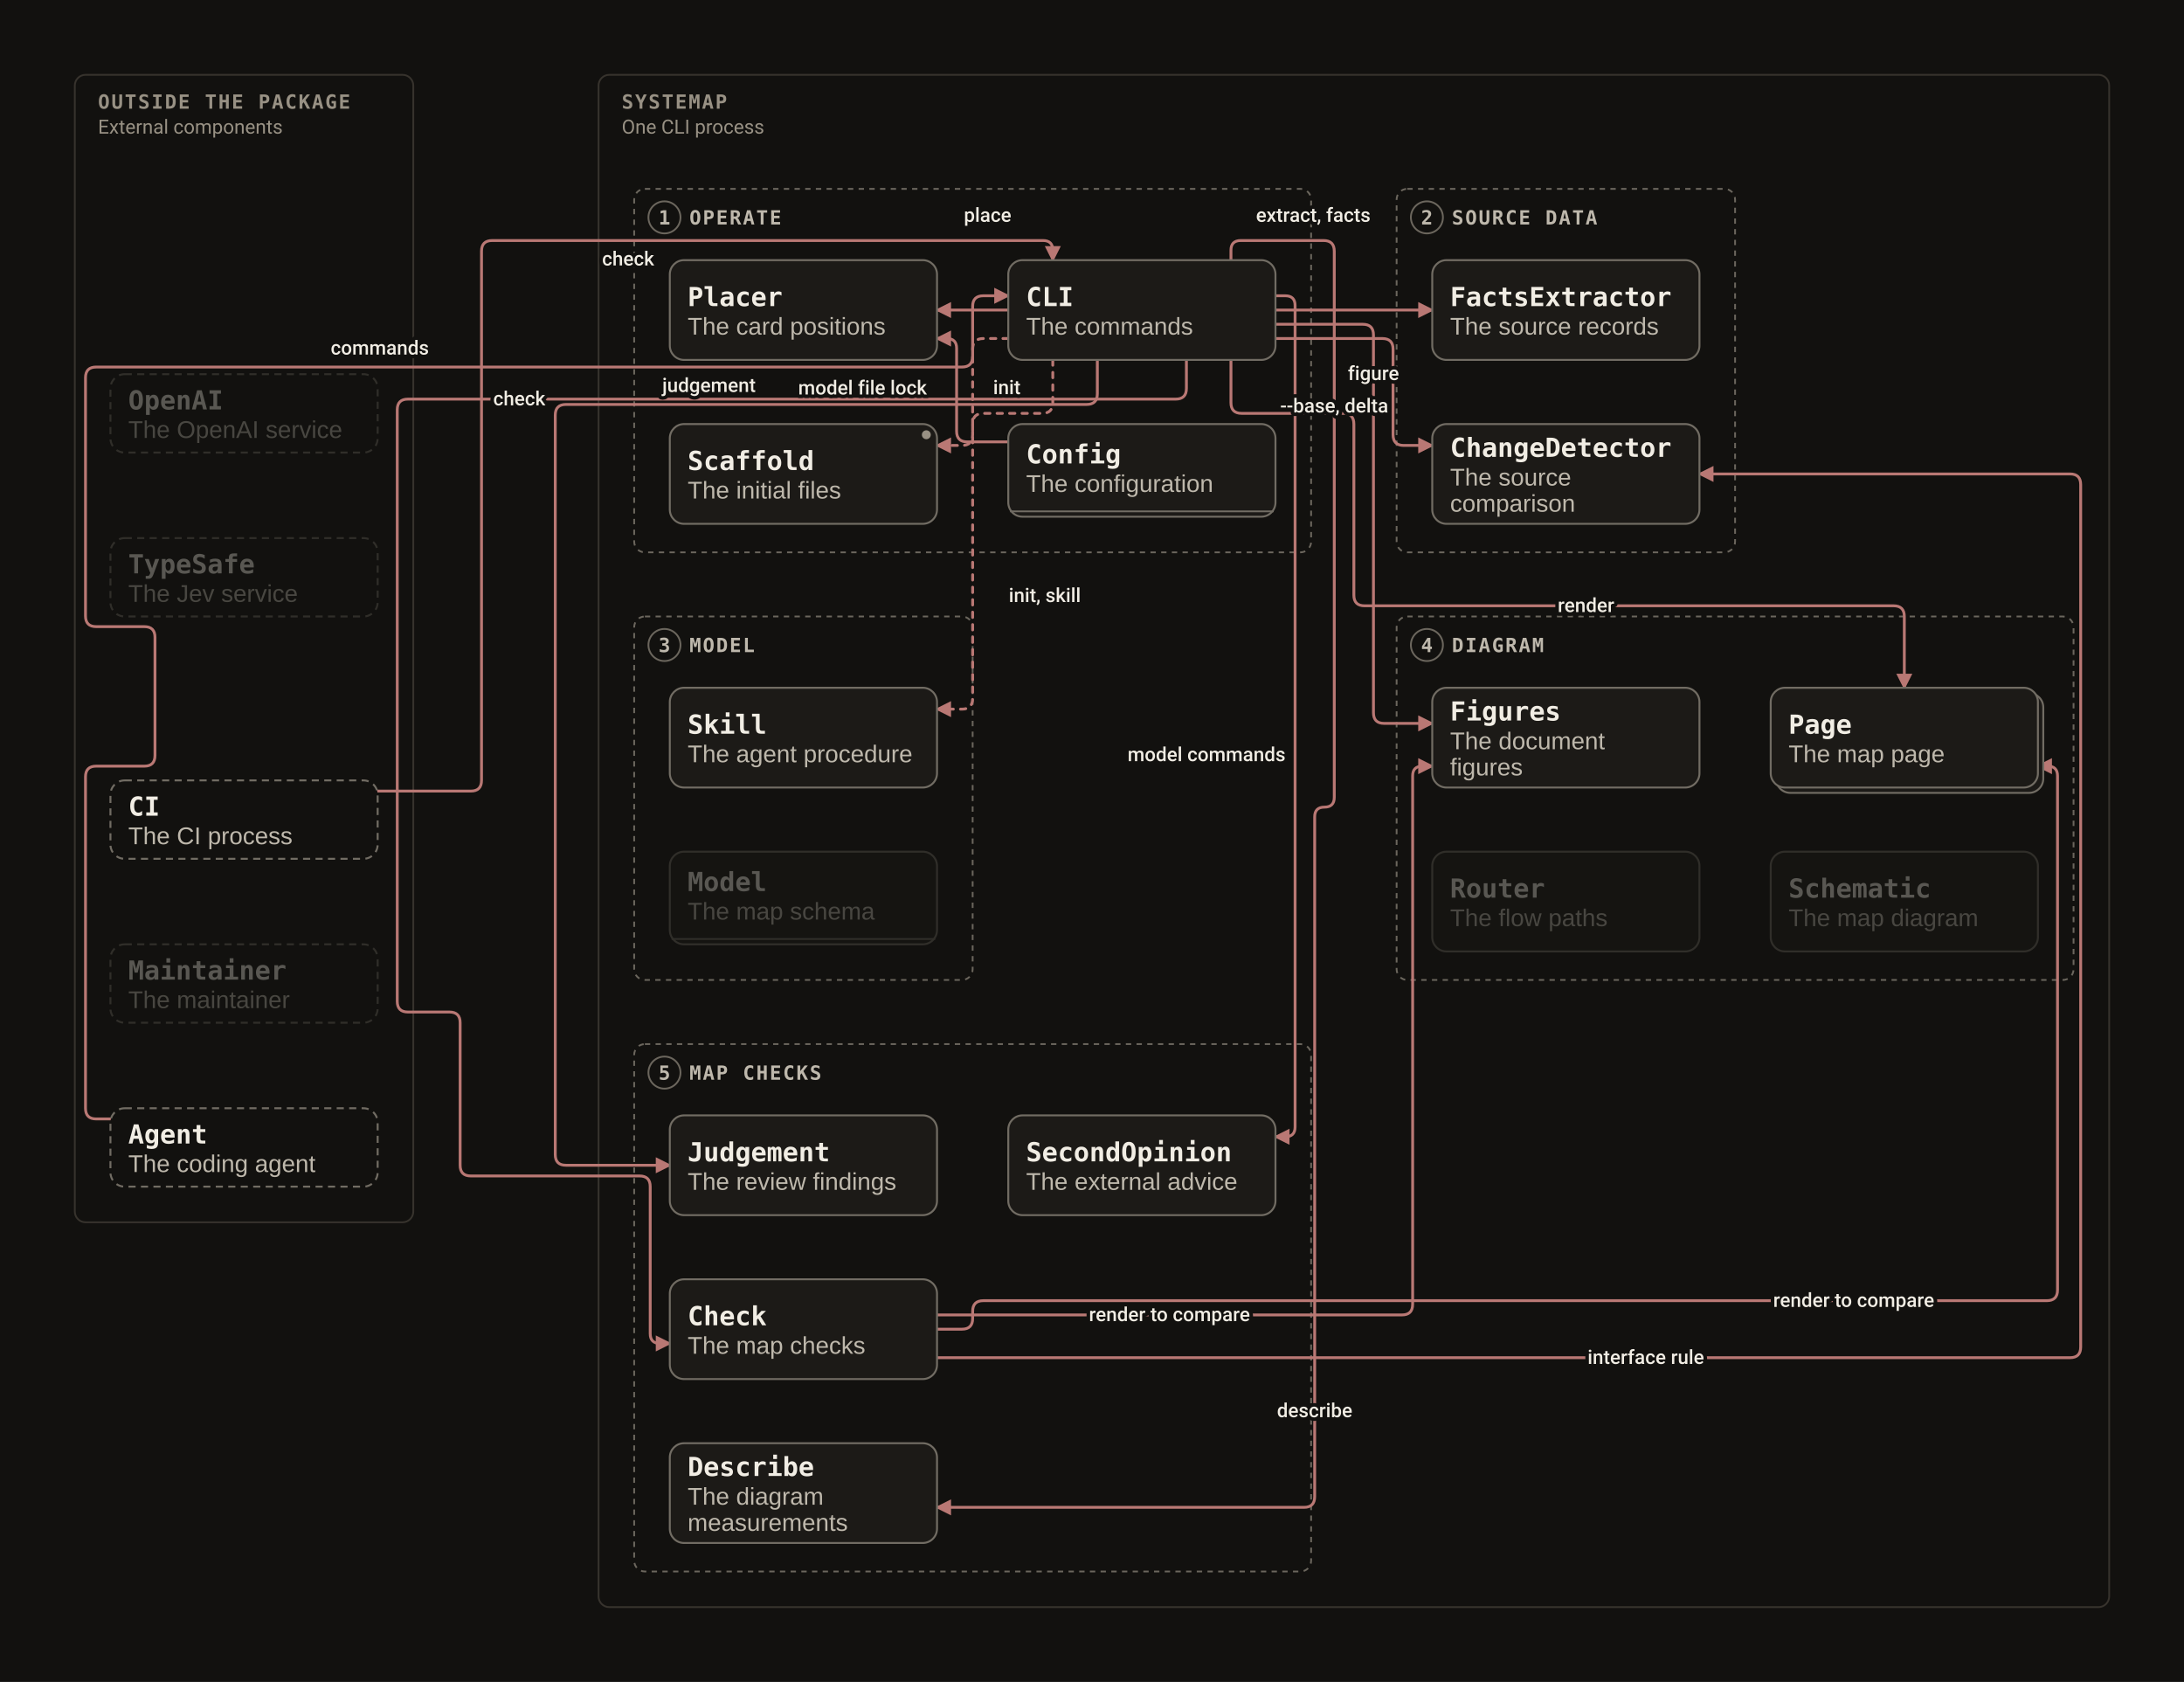
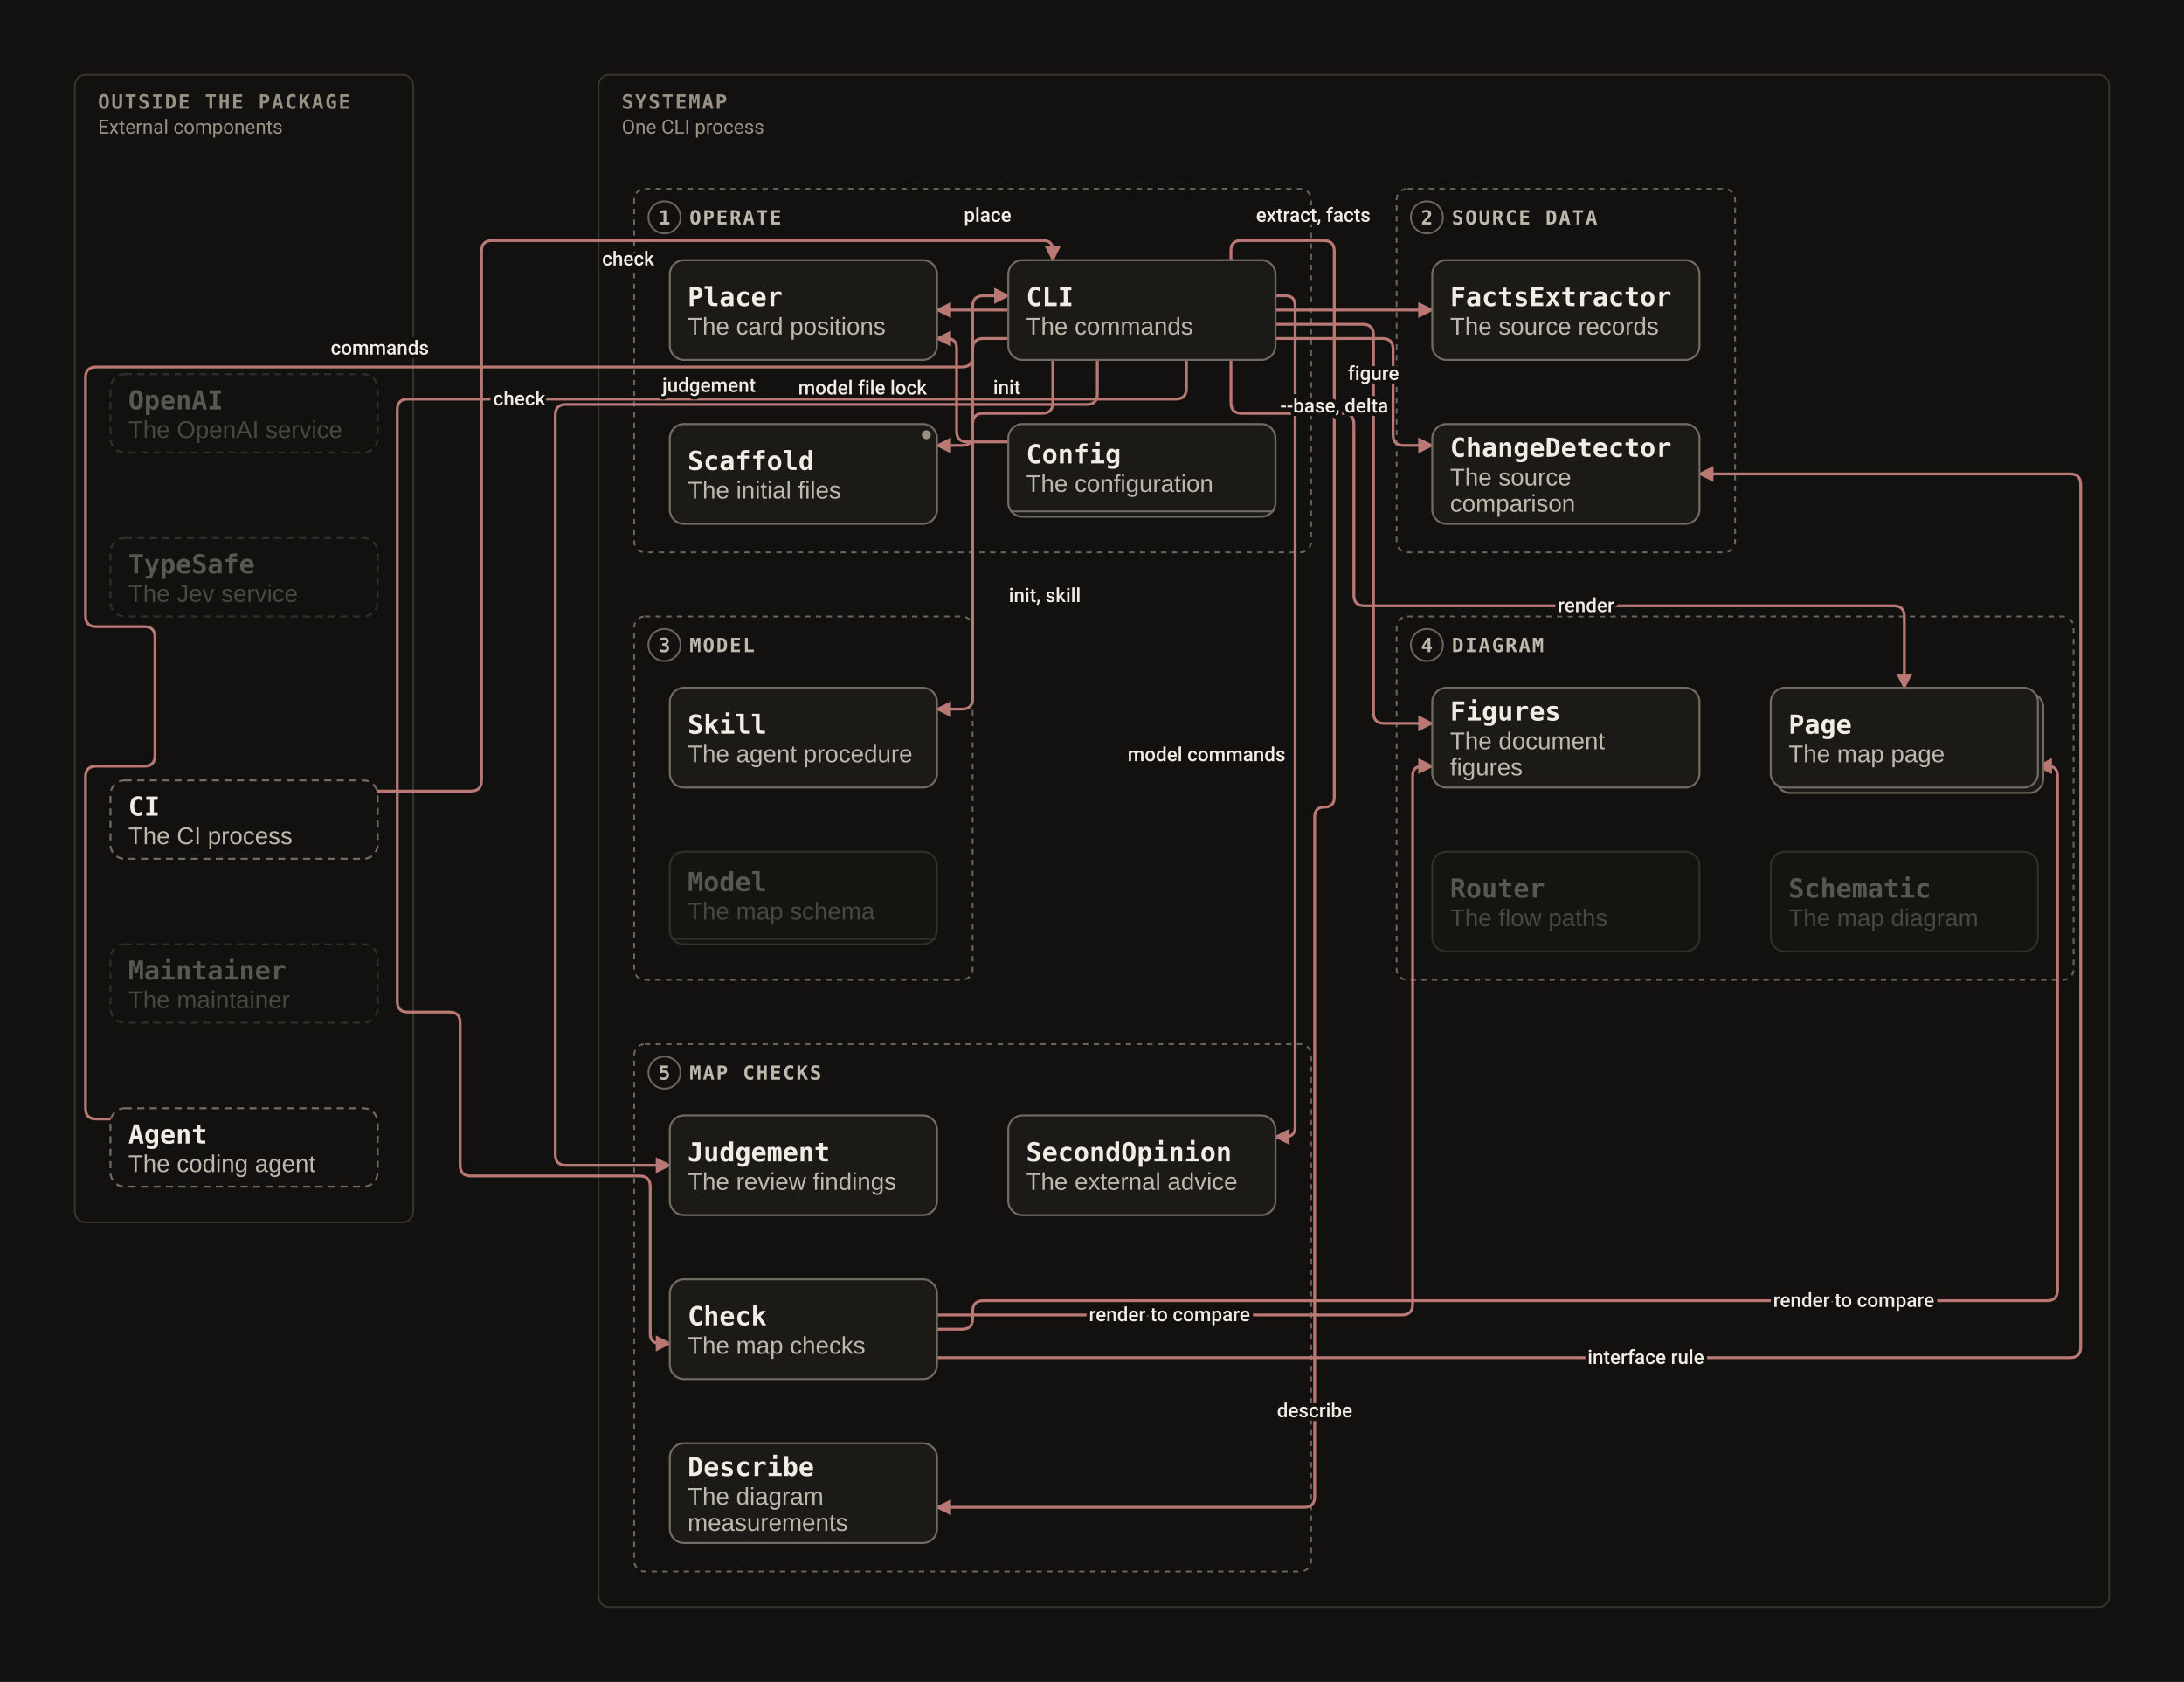
<svg xmlns="http://www.w3.org/2000/svg" id="lessonmap" class="scene" viewBox="-26 -26 1226 944" data-fit="-8.45 16 1166.5 860" data-grow="1.236" data-read="0.814" preserveAspectRatio="xMidYMid meet" tabindex="0" role="application" aria-label="Control flow: Which components cause other components to act? All component cards and only the flows of the Control flow layer. Each flow label gives its artifact.">
  <rect x="-26" y="-26" width="1226" height="944" fill="#12110F" />
  <defs>
    <marker id="lessonmap-m-l-structure" viewBox="0 0 8 8" refX="7" refY="4" markerUnits="userSpaceOnUse" markerWidth="9" markerHeight="9" orient="auto-start-reverse">
      <path d="M0,0 L8,4 L0,8 z" fill="#716C63" />
    </marker>
    <marker id="lessonmap-m-l-system" viewBox="0 0 8 8" refX="7" refY="4" markerUnits="userSpaceOnUse" markerWidth="9" markerHeight="9" orient="auto-start-reverse">
      <path d="M0,0 L8,4 L0,8 z" fill="#716C63" />
    </marker>
    <marker id="lessonmap-m-l-data" viewBox="0 0 8 8" refX="7" refY="4" markerUnits="userSpaceOnUse" markerWidth="9" markerHeight="9" orient="auto-start-reverse">
      <path d="M0,0 L8,4 L0,8 z" fill="#2CB59A" />
    </marker>
    <marker id="lessonmap-m-l-control" viewBox="0 0 8 8" refX="7" refY="4" markerUnits="userSpaceOnUse" markerWidth="9" markerHeight="9" orient="auto-start-reverse">
      <path d="M0,0 L8,4 L0,8 z" fill="#B97874" />
    </marker>
    <marker id="lessonmap-m-l-judge" viewBox="0 0 8 8" refX="7" refY="4" markerUnits="userSpaceOnUse" markerWidth="9" markerHeight="9" orient="auto-start-reverse">
      <path d="M0,0 L8,4 L0,8 z" fill="#8A8B22" />
    </marker>
    <marker id="lessonmap-m-change" viewBox="0 0 8 8" refX="7" refY="4" markerUnits="userSpaceOnUse" markerWidth="9" markerHeight="9" orient="auto-start-reverse">
      <path d="M0,0 L8,4 L0,8 z" fill="#D4675B" />
    </marker>
    <marker id="lessonmap-m-reach" viewBox="0 0 8 8" refX="7" refY="4" markerUnits="userSpaceOnUse" markerWidth="9" markerHeight="9" orient="auto-start-reverse">
      <path d="M0,0 L8,4 L0,8 z" fill="#D4675B" />
    </marker>
  </defs>
  <style>#lessonmap .node{cursor:pointer;outline:none;transition:opacity .16s ease-out}#lessonmap .node [data-part="job"] text{font-family:Arial,"Liberation Sans",Arimo,sans-serif;font-kerning:none;font-variant-ligatures:none}#lessonmap[data-live] .node.subject .node__box{stroke:var(--subject,#716C63)}#lessonmap[data-live] .node.subject rect.node__mark{stroke:var(--subject,#716C63)}#lessonmap[data-live] .node.subject path.node__mark{fill:var(--subject,#716C63)}#lessonmap .node.dim,#lessonmap .node.quiet{opacity:.32}#lessonmap .node__ring,#lessonmap .node__selection{display:none}#lessonmap .node__hl,#lessonmap .node__halo{display:none;pointer-events:none}#lessonmap .node__hl{fill:#1C1A17}#lessonmap .node__halo{fill:none;stroke:#F1EDE4;stroke-width:1.5;vector-effect:non-scaling-stroke}#lessonmap .node__box{transition:stroke .16s ease-out,stroke-width .16s ease-out}#lessonmap .node:not(.sel):not(.acts):hover .node__box{stroke-width:1.8}#lessonmap[data-live] .node:not(.sel):not(.acts):not(.endpoint):not(.subject):hover .node__box{stroke:#989184}#lessonmap .node.endpoint .node__box{stroke:#FCB442;stroke-width:2}#lessonmap .node.meas .node__box{stroke:#BEB8AC;stroke-width:2}#lessonmap .node.sel .node__box,#lessonmap .node.acts .node__box{stroke:#FCB442;stroke-width:3}#lessonmap .node.sel .node__hl,#lessonmap .node.acts .node__hl{display:inline}#lessonmap .node.peekend .node__halo{display:inline}#lessonmap .node:focus-visible .node__halo{display:inline;stroke-width:2}#lessonmap .flow,#lessonmap .flowtrace,#lessonmap .flowhl{vector-effect:non-scaling-stroke}#lessonmap .flow{stroke-width:1.6;stroke-opacity:1}#lessonmap .flow{cursor:pointer;pointer-events:stroke;outline:none;transition:opacity .12s ease-out,stroke-width .12s ease-out,visibility 0s}#lessonmap .flow.off:not(.peek),#lessonmap .flowlbl.off:not(.peek){opacity:0;visibility:hidden;pointer-events:none;transition:opacity .16s ease-out,visibility 0s linear .16s}#lessonmap .flow.peek{stroke-opacity:1;stroke-width:2.6}#lessonmap .flow.hot{stroke-opacity:1;stroke-width:2.6}#lessonmap.peeking .flow:not(.peek),#lessonmap.peeking .flowlbl:not(.peek){opacity:.35}#lessonmap .flowhl{fill:none;stroke:#FCB44200;stroke-width:12;stroke-linecap:round;stroke-linejoin:round;pointer-events:none}#lessonmap .flowdot{fill:#FCB442;stroke:#FCB4422E;stroke-width:10;paint-order:stroke;pointer-events:none}#lessonmap .flowtrace{stroke-width:2.6;pointer-events:none}#lessonmap .flowlbl{cursor:pointer;outline:none;transition:opacity .16s ease-out,visibility 0s}#lessonmap .flowlbl text{pointer-events:none;fill:#F1EDE4;stroke:#12110F}#lessonmap .flowlbl__chip{fill:#12110F;pointer-events:none}#lessonmap .flowlbl.hot text{fill:#FCB442;font-weight:600}#lessonmap .flowlbl.peek .flowlbl__chip{stroke:#37332D;stroke-width:1}#lessonmap .flowlbl.cueing{opacity:0}#lessonmap .flowlbl:focus-visible .flowlbl__hit{stroke:#F1EDE4;stroke-width:1.5}#lessonmap{width:100%;height:auto;display:block;overflow:hidden;touch-action:none;cursor:grab}#lessonmap.panning{cursor:grabbing}#lessonmap .zone__h{cursor:zoom-in;-webkit-user-select:none;user-select:none}@media print{#lessonmap .view{transform:none!important}}:root[data-reduce-motion=true] #lessonmap *{transition:none!important;animation:none!important}@media (prefers-reduced-motion:reduce){:root:not([data-reduce-motion]) #lessonmap *{transition:none!important;animation:none!important}}</style>
  <g class="view">
    <rect x="16" y="16" width="190" height="644" rx="6" fill="none" stroke="#37332D" stroke-width="1" vector-effect="non-scaling-stroke" />
    <g class="box__h" data-at="16 16 190">
      <text x="29.0" y="35.0" class="t0">OUTSIDE THE PACKAGE</text>
      <text x="29.0" y="49.0" class="t1">External components</text>
    </g>
    <rect x="310" y="16" width="848" height="860" rx="6" fill="none" stroke="#37332D" stroke-width="1" vector-effect="non-scaling-stroke" />
    <g class="box__h" data-at="310 16 848">
      <text x="323.0" y="35.0" class="t0">SYSTEMAP</text>
      <text x="323.0" y="49.0" class="t1">One CLI process</text>
    </g>
    <g data-part="zones">
      <rect x="330" y="80" width="380" height="204" rx="6" fill="none" stroke="#6B665D" stroke-width="1" stroke-dasharray="3 3" vector-effect="non-scaling-stroke" />
      <g class="zone__h" data-zone="operate" data-at="330 96 380">
        <circle cx="347" cy="96" r="9" fill="#12110F" stroke="#6B665D" stroke-width="1" vector-effect="non-scaling-stroke" />
        <text x="347.0" y="100.0" class="t2">1</text>
        <text x="361.0" y="100.0" class="t3">OPERATE</text>
      </g>
      <rect x="758" y="80" width="190" height="204" rx="6" fill="none" stroke="#6B665D" stroke-width="1" stroke-dasharray="3 3" vector-effect="non-scaling-stroke" />
      <g class="zone__h" data-zone="gather" data-at="758 96 190">
        <circle cx="775" cy="96" r="9" fill="#12110F" stroke="#6B665D" stroke-width="1" vector-effect="non-scaling-stroke" />
        <text x="775.0" y="100.0" class="t2">2</text>
        <text x="789.0" y="100.0" class="t3">SOURCE DATA</text>
      </g>
      <rect x="330" y="320" width="190" height="204" rx="6" fill="none" stroke="#6B665D" stroke-width="1" stroke-dasharray="3 3" vector-effect="non-scaling-stroke" />
      <g class="zone__h" data-zone="mean" data-at="330 336 190">
        <circle cx="347" cy="336" r="9" fill="#12110F" stroke="#6B665D" stroke-width="1" vector-effect="non-scaling-stroke" />
        <text x="347.0" y="340.0" class="t2">3</text>
        <text x="361.0" y="340.0" class="t3">MODEL</text>
      </g>
      <rect x="758" y="320" width="380" height="204" rx="6" fill="none" stroke="#6B665D" stroke-width="1" stroke-dasharray="3 3" vector-effect="non-scaling-stroke" />
      <g class="zone__h" data-zone="draw" data-at="758 336 380">
        <circle cx="775" cy="336" r="9" fill="#12110F" stroke="#6B665D" stroke-width="1" vector-effect="non-scaling-stroke" />
        <text x="775.0" y="340.0" class="t2">4</text>
        <text x="789.0" y="340.0" class="t3">DIAGRAM</text>
      </g>
      <rect x="330" y="560" width="380" height="296" rx="6" fill="none" stroke="#6B665D" stroke-width="1" stroke-dasharray="3 3" vector-effect="non-scaling-stroke" />
      <g class="zone__h" data-zone="keep" data-at="330 576 380">
        <circle cx="347" cy="576" r="9" fill="#12110F" stroke="#6B665D" stroke-width="1" vector-effect="non-scaling-stroke" />
        <text x="347.0" y="580.0" class="t2">5</text>
        <text x="361.0" y="580.0" class="t3">MAP CHECKS</text>
      </g>
    </g>
    <g data-part="flow">
      <path id="lessonmap-f0" class="flow" data-edge="0" data-from="Agent" data-to="CLI" data-art="commands" data-kind="control" data-layer="control" data-evidence="external" role="button" tabindex="0" aria-pressed="false" aria-label="Examine commands: Agent to CLI, control, external" d="M 36.0 602.0 L 28.0 602.0 Q 22.0 602.0 22.0 596.0 L 22.0 410.0 Q 22.0 404.0 28.0 404.0 L 55.0 404.0 Q 61.0 404.0 61.0 398.0 L 61.0 331.7 Q 61.0 325.7 55.0 325.7 L 28.0 325.7 Q 22.0 325.7 22.0 319.7 L 22.0 186.0 Q 22.0 180.0 28.0 180.0 L 514.0 180.0 Q 520.0 180.0 520.0 174.0 L 520.0 146.0 Q 520.0 140.0 526.0 140.0 L 540.0 140.0" fill="none" stroke="#B97874" vector-effect="non-scaling-stroke" stroke-width="1.6" stroke-linecap="round" marker-end="url(#lessonmap-m-l-control)" />
      <path id="lessonmap-f1" class="flow" data-edge="1" data-from="CI" data-to="CLI" data-art="check" data-kind="control" data-layer="control" data-evidence="external" role="button" tabindex="0" aria-pressed="false" aria-label="Examine check: CI to CLI, control, external" d="M 186.0 418.0 L 238.3 418.0 Q 244.3 418.0 244.3 412.0 L 244.3 115.0 Q 244.3 109.0 250.3 109.0 L 559.5 109.0 Q 565.0 109.0 565.0 114.5 L 565.0 120.0" fill="none" stroke="#B97874" vector-effect="non-scaling-stroke" stroke-width="1.6" stroke-linecap="round" marker-end="url(#lessonmap-m-l-control)" />
-       <path id="lessonmap-f2" class="flow" data-edge="2" data-from="CLI" data-to="Scaffold" data-art="init" data-kind="control" data-layer="control" data-evidence="structural" role="button" tabindex="0" aria-pressed="false" aria-label="Examine init: CLI to Scaffold, control, structural" d="M 540.0 164.0 L 526.0 164.0 Q 520.0 164.0 520.0 170.0 L 520.0 218.0 Q 520.0 224.0 514.0 224.0 L 500.0 224.0" fill="none" stroke="#B97874" vector-effect="non-scaling-stroke" stroke-width="1.6" stroke-linecap="round" stroke-dasharray="3 4" marker-end="url(#lessonmap-m-l-control)" />
+       <path id="lessonmap-f2" class="flow" data-edge="2" data-from="CLI" data-to="Scaffold" data-art="init" data-kind="control" data-layer="control" data-evidence="observed" role="button" tabindex="0" aria-pressed="false" aria-label="Examine init: CLI to Scaffold, control, current source review" d="M 540.0 164.0 L 526.0 164.0 Q 520.0 164.0 520.0 170.0 L 520.0 218.0 Q 520.0 224.0 514.0 224.0 L 500.0 224.0" fill="none" stroke="#B97874" vector-effect="non-scaling-stroke" stroke-width="1.6" stroke-linecap="round" marker-end="url(#lessonmap-m-l-control)" />
      <path id="lessonmap-f3" class="flow" data-edge="3" data-from="CLI" data-to="Placer" data-art="place" data-kind="control" data-layer="control" data-evidence="observed" role="button" tabindex="0" aria-pressed="false" aria-label="Examine place: CLI to Placer, control, current source review" d="M 540.0 148.0 L 500.0 148.0" fill="none" stroke="#B97874" vector-effect="non-scaling-stroke" stroke-width="1.6" stroke-linecap="round" marker-end="url(#lessonmap-m-l-control)" />
-       <path id="lessonmap-f4" class="flow" data-edge="4" data-from="CLI" data-to="Skill" data-art="init, skill" data-kind="control" data-layer="control" data-evidence="structural" role="button" tabindex="0" aria-pressed="false" aria-label="Examine init, skill: CLI to Skill, control, structural" d="M 565.0 176.0 L 565.0 200.0 Q 565.0 206.0 559.0 206.0 L 526.0 206.0 Q 520.0 206.0 520.0 212.0 L 520.0 366.0 Q 520.0 372.0 514.0 372.0 L 500.0 372.0" fill="none" stroke="#B97874" vector-effect="non-scaling-stroke" stroke-width="1.6" stroke-linecap="round" stroke-dasharray="3 4" marker-end="url(#lessonmap-m-l-control)" />
+       <path id="lessonmap-f4" class="flow" data-edge="4" data-from="CLI" data-to="Skill" data-art="init, skill" data-kind="control" data-layer="control" data-evidence="observed" role="button" tabindex="0" aria-pressed="false" aria-label="Examine init, skill: CLI to Skill, control, current source review" d="M 565.0 176.0 L 565.0 200.0 Q 565.0 206.0 559.0 206.0 L 526.0 206.0 Q 520.0 206.0 520.0 212.0 L 520.0 366.0 Q 520.0 372.0 514.0 372.0 L 500.0 372.0" fill="none" stroke="#B97874" vector-effect="non-scaling-stroke" stroke-width="1.6" stroke-linecap="round" marker-end="url(#lessonmap-m-l-control)" />
      <path id="lessonmap-f5" class="flow" data-edge="5" data-from="CLI" data-to="FactsExtractor" data-art="extract, facts" data-kind="control" data-layer="control" data-evidence="observed" role="button" tabindex="0" aria-pressed="false" aria-label="Examine extract, facts: CLI to FactsExtractor, control, current source review" d="M 690.0 148.0 L 778.0 148.0" fill="none" stroke="#B97874" vector-effect="non-scaling-stroke" stroke-width="1.6" stroke-linecap="round" marker-end="url(#lessonmap-m-l-control)" />
      <path id="lessonmap-f6" class="flow" data-edge="6" data-from="CLI" data-to="Check" data-art="check" data-kind="control" data-layer="control" data-evidence="observed" role="button" tabindex="0" aria-pressed="false" aria-label="Examine check: CLI to Check, control, current source review" d="M 640.0 176.0 L 640.0 192.0 Q 640.0 198.0 634.0 198.0 L 203.0 198.0 Q 197.0 198.0 197.0 204.0 L 197.0 536.0 Q 197.0 542.0 203.0 542.0 L 226.3 542.0 Q 232.3 542.0 232.3 548.0 L 232.3 628.0 Q 232.3 634.0 238.3 634.0 L 333.0 634.0 Q 339.0 634.0 339.0 640.0 L 339.0 722.5 Q 339.0 728.0 344.5 728.0 L 350.0 728.0" fill="none" stroke="#B97874" vector-effect="non-scaling-stroke" stroke-width="1.6" stroke-linecap="round" marker-end="url(#lessonmap-m-l-control)" />
      <path id="lessonmap-f7" class="flow" data-edge="7" data-from="CLI" data-to="ChangeDetector" data-art="--base, delta" data-kind="control" data-layer="control" data-evidence="observed" role="button" tabindex="0" aria-pressed="false" aria-label="Examine --base, delta: CLI to ChangeDetector, control, current source review" d="M 690.0 164.0 L 750.0 164.0 Q 756.0 164.0 756.0 170.0 L 756.0 218.0 Q 756.0 224.0 762.0 224.0 L 778.0 224.0" fill="none" stroke="#B97874" vector-effect="non-scaling-stroke" stroke-width="1.6" stroke-linecap="round" marker-end="url(#lessonmap-m-l-control)" />
      <path id="lessonmap-f8" class="flow" data-edge="8" data-from="CLI" data-to="Page" data-art="render" data-kind="control" data-layer="control" data-evidence="observed" role="button" tabindex="0" aria-pressed="false" aria-label="Examine render: CLI to Page, control, current source review" d="M 665.0 176.0 L 665.0 200.0 Q 665.0 206.0 671.0 206.0 L 728.0 206.0 Q 734.0 206.0 734.0 212.0 L 734.0 308.0 Q 734.0 314.0 740.0 314.0 L 1037.0 314.0 Q 1043.0 314.0 1043.0 320.0 L 1043.0 360.0" fill="none" stroke="#B97874" vector-effect="non-scaling-stroke" stroke-width="1.6" stroke-linecap="round" marker-end="url(#lessonmap-m-l-control)" />
      <path id="lessonmap-f9" class="flow" data-edge="9" data-from="CLI" data-to="Figures" data-art="figure" data-kind="control" data-layer="control" data-evidence="observed" role="button" tabindex="0" aria-pressed="false" aria-label="Examine figure: CLI to Figures, control, current source review" d="M 690.0 156.0 L 739.0 156.0 Q 745.0 156.0 745.0 162.0 L 745.0 374.0 Q 745.0 380.0 751.0 380.0 L 778.0 380.0" fill="none" stroke="#B97874" vector-effect="non-scaling-stroke" stroke-width="1.6" stroke-linecap="round" marker-end="url(#lessonmap-m-l-control)" />
      <path id="lessonmap-f10" class="flow" data-edge="10" data-from="CLI" data-to="Judgement" data-art="judgement" data-kind="control" data-layer="control" data-evidence="observed" role="button" tabindex="0" aria-pressed="false" aria-label="Examine judgement: CLI to Judgement, control, current source review" d="M 590.0 176.0 L 590.0 195.0 Q 590.0 201.0 584.0 201.0 L 291.7 201.0 Q 285.7 201.0 285.7 207.0 L 285.7 622.0 Q 285.7 628.0 291.7 628.0 L 350.0 628.0" fill="none" stroke="#B97874" vector-effect="non-scaling-stroke" stroke-width="1.6" stroke-linecap="round" marker-end="url(#lessonmap-m-l-control)" />
      <path id="lessonmap-f11" class="flow" data-edge="11" data-from="CLI" data-to="Describe" data-art="describe" data-kind="control" data-layer="control" data-evidence="observed" role="button" tabindex="0" aria-pressed="false" aria-label="Examine describe: CLI to Describe, control, current source review" d="M 665.0 120.0 L 665.0 114.5 Q 665.0 109.0 670.5 109.0 L 717.0 109.0 Q 723.0 109.0 723.0 115.0 L 723.0 421.5 Q 723.0 427.0 717.5 427.0 L 717.5 427.0 Q 712.0 427.0 712.0 432.5 L 712.0 814.0 Q 712.0 820.0 706.0 820.0 L 500.0 820.0" fill="none" stroke="#B97874" vector-effect="non-scaling-stroke" stroke-width="1.6" stroke-linecap="round" marker-end="url(#lessonmap-m-l-control)" />
      <path id="lessonmap-f12" class="flow" data-edge="12" data-from="CLI" data-to="SecondOpinion" data-art="model commands" data-kind="control" data-layer="control" data-evidence="observed" role="button" tabindex="0" aria-pressed="false" aria-label="Examine model commands: CLI to SecondOpinion, control, current source review" d="M 690.0 140.0 L 695.5 140.0 Q 701.0 140.0 701.0 145.5 L 701.0 606.5 Q 701.0 612.0 695.5 612.0 L 690.0 612.0" fill="none" stroke="#B97874" vector-effect="non-scaling-stroke" stroke-width="1.6" stroke-linecap="round" marker-end="url(#lessonmap-m-l-control)" />
      <path id="lessonmap-f13" class="flow" data-edge="13" data-from="Check" data-to="Page" data-art="render to compare" data-kind="control" data-layer="control" data-evidence="observed" role="button" tabindex="0" aria-pressed="false" aria-label="Examine render to compare: Check to Page, control, current source review" d="M 500.0 720.0 L 514.0 720.0 Q 520.0 720.0 520.0 714.0 L 520.0 710.0 Q 520.0 704.0 526.0 704.0 L 1123.0 704.0 Q 1129.0 704.0 1129.0 698.0 L 1129.0 409.5 Q 1129.0 404.0 1123.5 404.0 L 1118.0 404.0" fill="none" stroke="#B97874" vector-effect="non-scaling-stroke" stroke-width="1.6" stroke-linecap="round" marker-end="url(#lessonmap-m-l-control)" />
      <path id="lessonmap-f14" class="flow" data-edge="14" data-from="Check" data-to="Figures" data-art="render to compare" data-kind="control" data-layer="control" data-evidence="observed" role="button" tabindex="0" aria-pressed="false" aria-label="Examine render to compare: Check to Figures, control, current source review" d="M 500.0 712.0 L 761.0 712.0 Q 767.0 712.0 767.0 706.0 L 767.0 409.5 Q 767.0 404.0 772.5 404.0 L 778.0 404.0" fill="none" stroke="#B97874" vector-effect="non-scaling-stroke" stroke-width="1.6" stroke-linecap="round" marker-end="url(#lessonmap-m-l-control)" />
      <path id="lessonmap-f15" class="flow" data-edge="15" data-from="Check" data-to="ChangeDetector" data-art="interface rule" data-kind="control" data-layer="control" data-evidence="observed" role="button" tabindex="0" aria-pressed="false" aria-label="Examine interface rule: Check to ChangeDetector, control, current source review" d="M 500.0 736.0 L 1136.0 736.0 Q 1142.0 736.0 1142.0 730.0 L 1142.0 246.0 Q 1142.0 240.0 1136.0 240.0 L 928.0 240.0" fill="none" stroke="#B97874" vector-effect="non-scaling-stroke" stroke-width="1.6" stroke-linecap="round" marker-end="url(#lessonmap-m-l-control)" />
      <path id="lessonmap-f52" class="flow" data-edge="52" data-from="Config" data-to="Placer" data-art="model file lock" data-kind="control" data-layer="control" data-evidence="observed" role="button" tabindex="0" aria-pressed="false" aria-label="Examine model file lock: Config to Placer, control, current source review" d="M 540.0 222.0 L 517.0 222.0 Q 511.0 222.0 511.0 216.0 L 511.0 169.5 Q 511.0 164.0 505.5 164.0 L 500.0 164.0" fill="none" stroke="#B97874" vector-effect="non-scaling-stroke" stroke-width="1.6" stroke-linecap="round" marker-end="url(#lessonmap-m-l-control)" />
    </g>
    <g class="node built" data-id="Placer" data-kind="component" data-state="built" data-region="operate" role="button" tabindex="0" aria-label="Placer, The card positions, source recorded">
      <rect class="node__box" x="350.0" y="120.0" width="150.0" height="56.0" rx="8.0" fill="#1C1A17" stroke="#716C63" stroke-width="1.1" />
      <rect class="node__ring" x="353.0" y="123.0" width="144.0" height="50.0" rx="7.0" />
      <rect class="node__selection" x="355.0" y="127.0" width="1" height="42.0" fill="#FCB442" />
      <text x="360.0" y="145.8" class="t5">Placer</text>
      <g data-part="job">
        <text x="360.0" y="161.8" class="t6">The card positions</text>
      </g>
    </g>
    <g class="node built" data-id="CLI" data-kind="component" data-state="built" data-region="operate" role="button" tabindex="0" aria-label="CLI, The commands, source recorded">
      <rect class="node__box" x="540.0" y="120.0" width="150.0" height="56.0" rx="8.0" fill="#1C1A17" stroke="#716C63" stroke-width="1.1" />
      <rect class="node__ring" x="543.0" y="123.0" width="144.0" height="50.0" rx="7.0" />
      <rect class="node__selection" x="545.0" y="127.0" width="1" height="42.0" fill="#FCB442" />
      <text x="550.0" y="145.8" class="t5">CLI</text>
      <g data-part="job">
        <text x="550.0" y="161.8" class="t6">The commands</text>
      </g>
    </g>
    <g class="node built" data-id="FactsExtractor" data-kind="component" data-state="built" data-region="gather" role="button" tabindex="0" aria-label="FactsExtractor, The source records, source recorded">
      <rect class="node__box" x="778.0" y="120.0" width="150.0" height="56.0" rx="8.0" fill="#1C1A17" stroke="#716C63" stroke-width="1.1" />
      <rect class="node__ring" x="781.0" y="123.0" width="144.0" height="50.0" rx="7.0" />
      <rect class="node__selection" x="783.0" y="127.0" width="1" height="42.0" fill="#FCB442" />
      <text x="788.0" y="145.8" class="t5">FactsExtractor</text>
      <g data-part="job">
        <text x="788.0" y="161.8" class="t6">The source records</text>
      </g>
    </g>
    <g class="node actor quiet" data-id="OpenAI" data-kind="actor" data-state="built" data-region="outside" role="button" tabindex="0" aria-label="OpenAI, The OpenAI service, outside">
      <rect class="node__box" x="36.0" y="184.0" width="150.0" height="44.0" rx="8.0" fill="#12110F" stroke="#716C63" stroke-width="1.1" stroke-dasharray="4 3" />
      <rect class="node__ring" x="39.0" y="187.0" width="144.0" height="38.0" rx="7.0" />
      <rect class="node__selection" x="41.0" y="191.0" width="1" height="30.0" fill="#FCB442" />
      <text x="46.0" y="203.8" class="t5">OpenAI</text>
      <g data-part="job">
        <text x="46.0" y="219.8" class="t6">The OpenAI service</text>
      </g>
    </g>
    <g class="node built" data-id="Scaffold" data-kind="component" data-state="built" data-region="operate" role="button" tabindex="0" aria-label="Scaffold, The initial files, source recorded">
      <rect class="node__box" x="350.0" y="212.0" width="150.0" height="56.0" rx="8.0" fill="#1C1A17" stroke="#716C63" stroke-width="1.1" />
      <rect class="node__ring" x="353.0" y="215.0" width="144.0" height="50.0" rx="7.0" />
      <rect class="node__selection" x="355.0" y="219.0" width="1" height="42.0" fill="#FCB442" />
      <text x="360.0" y="237.8" class="t5">Scaffold</text>
      <g class="node__note" aria-label="Note: Does not replace files. To change the pinned workflow, write its version in the workflow file.">
        <circle cx="494.0" cy="218.0" r="2.5" fill="#989184" />
      </g>
      <g data-part="job">
        <text x="360.0" y="253.8" class="t6">The initial files</text>
      </g>
    </g>
    <g class="node built" data-id="Config" data-kind="store" data-state="built" data-region="operate" role="button" tabindex="0" aria-label="Config, The configuration, source recorded">
      <rect class="node__box" x="540.0" y="212.0" width="150.0" height="52.0" rx="8.0" fill="#1C1A17" stroke="#716C63" stroke-width="1.1" />
      <rect class="node__ring" x="543.0" y="215.0" width="144.0" height="46.0" rx="7.0" />
      <rect class="node__selection" x="545.0" y="219.0" width="1" height="38.0" fill="#FCB442" />
      <text x="550.0" y="234.1" class="t5">Config</text>
      <line class="node__base" x1="541.0" y1="261.0" x2="689.0" y2="261.0" stroke="#716C63" stroke-width="1" />
      <g data-part="job">
        <text x="550.0" y="250.1" class="t6">The configuration</text>
      </g>
    </g>
    <g class="node built" data-id="ChangeDetector" data-kind="component" data-state="built" data-region="gather" role="button" tabindex="0" aria-label="ChangeDetector, The source comparison, source recorded">
      <rect class="node__box" x="778.0" y="212.0" width="150.0" height="56.0" rx="8.0" fill="#1C1A17" stroke="#716C63" stroke-width="1.1" />
      <rect class="node__ring" x="781.0" y="215.0" width="144.0" height="50.0" rx="7.0" />
      <rect class="node__selection" x="783.0" y="219.0" width="1" height="42.0" fill="#FCB442" />
      <text x="788.0" y="230.4" class="t5">ChangeDetector</text>
      <g data-part="job">
        <text x="788.0" y="246.5" class="t6">The source</text>
        <text x="788.0" y="261.2" class="t6">comparison</text>
      </g>
    </g>
    <g class="node actor quiet" data-id="TypeSafe" data-kind="actor" data-state="built" data-region="outside" role="button" tabindex="0" aria-label="TypeSafe, The Jev service, outside">
      <rect class="node__box" x="36.0" y="276.0" width="150.0" height="44.0" rx="8.0" fill="#12110F" stroke="#716C63" stroke-width="1.1" stroke-dasharray="4 3" />
      <rect class="node__ring" x="39.0" y="279.0" width="144.0" height="38.0" rx="7.0" />
      <rect class="node__selection" x="41.0" y="283.0" width="1" height="30.0" fill="#FCB442" />
      <text x="46.0" y="295.8" class="t5">TypeSafe</text>
      <g data-part="job">
        <text x="46.0" y="311.8" class="t6">The Jev service</text>
      </g>
    </g>
    <g class="node built" data-id="Skill" data-kind="component" data-state="built" data-region="mean" role="button" tabindex="0" aria-label="Skill, The agent procedure, source recorded">
      <rect class="node__box" x="350.0" y="360.0" width="150.0" height="56.0" rx="8.0" fill="#1C1A17" stroke="#716C63" stroke-width="1.1" />
      <rect class="node__ring" x="353.0" y="363.0" width="144.0" height="50.0" rx="7.0" />
      <rect class="node__selection" x="355.0" y="367.0" width="1" height="42.0" fill="#FCB442" />
      <text x="360.0" y="385.8" class="t5">Skill</text>
      <g data-part="job">
        <text x="360.0" y="401.8" class="t6">The agent procedure</text>
      </g>
    </g>
    <g class="node built" data-id="Figures" data-kind="component" data-state="built" data-region="draw" role="button" tabindex="0" aria-label="Figures, The document figures, source recorded">
      <rect class="node__box" x="778.0" y="360.0" width="150.0" height="56.0" rx="8.0" fill="#1C1A17" stroke="#716C63" stroke-width="1.1" />
      <rect class="node__ring" x="781.0" y="363.0" width="144.0" height="50.0" rx="7.0" />
      <rect class="node__selection" x="783.0" y="367.0" width="1" height="42.0" fill="#FCB442" />
      <text x="788.0" y="378.4" class="t5">Figures</text>
      <g data-part="job">
        <text x="788.0" y="394.5" class="t6">The document</text>
        <text x="788.0" y="409.2" class="t6">figures</text>
      </g>
    </g>
    <g class="node built" data-id="Page" data-kind="component" data-state="built" data-region="draw" role="button" tabindex="0" aria-label="Page, The map page, source recorded">
      <g class="node__map" aria-label="Opens a map">
        <rect x="971.0" y="363.0" width="150.0" height="56.0" rx="8.0" fill="#1C1A17" stroke="#716C63" stroke-width="1.1" />
      </g>
      <rect class="node__box" x="968.0" y="360.0" width="150.0" height="56.0" rx="8.0" fill="#1C1A17" stroke="#716C63" stroke-width="1.1" />
      <rect class="node__ring" x="971.0" y="363.0" width="144.0" height="50.0" rx="7.0" />
      <rect class="node__selection" x="973.0" y="367.0" width="1" height="42.0" fill="#FCB442" />
      <text x="978.0" y="385.8" class="t5">Page</text>
      <g data-part="job">
        <text x="978.0" y="401.8" class="t6">The map page</text>
      </g>
    </g>
    <g class="node actor" data-id="CI" data-kind="actor" data-state="built" data-region="outside" role="button" tabindex="0" aria-label="CI, The CI process, outside">
      <rect class="node__box" x="36.0" y="412.0" width="150.0" height="44.0" rx="8.0" fill="#12110F" stroke="#716C63" stroke-width="1.1" stroke-dasharray="4 3" />
      <rect class="node__ring" x="39.0" y="415.0" width="144.0" height="38.0" rx="7.0" />
      <rect class="node__selection" x="41.0" y="419.0" width="1" height="30.0" fill="#FCB442" />
      <text x="46.0" y="431.8" class="t5">CI</text>
      <g data-part="job">
        <text x="46.0" y="447.8" class="t6">The CI process</text>
      </g>
    </g>
    <g class="node built quiet" data-id="Model" data-kind="store" data-state="built" data-region="mean" role="button" tabindex="0" aria-label="Model, The map schema, source recorded">
      <rect class="node__box" x="350.0" y="452.0" width="150.0" height="52.0" rx="8.0" fill="#1C1A17" stroke="#716C63" stroke-width="1.1" />
      <rect class="node__ring" x="353.0" y="455.0" width="144.0" height="46.0" rx="7.0" />
      <rect class="node__selection" x="355.0" y="459.0" width="1" height="38.0" fill="#FCB442" />
      <text x="360.0" y="474.1" class="t5">Model</text>
      <line class="node__base" x1="351.0" y1="501.0" x2="499.0" y2="501.0" stroke="#716C63" stroke-width="1" />
      <g data-part="job">
        <text x="360.0" y="490.1" class="t6">The map schema</text>
      </g>
    </g>
    <g class="node built quiet" data-id="Router" data-kind="component" data-state="built" data-region="draw" role="button" tabindex="0" aria-label="Router, The flow paths, source recorded">
      <rect class="node__box" x="778.0" y="452.0" width="150.0" height="56.0" rx="8.0" fill="#1C1A17" stroke="#716C63" stroke-width="1.1" />
      <rect class="node__ring" x="781.0" y="455.0" width="144.0" height="50.0" rx="7.0" />
      <rect class="node__selection" x="783.0" y="459.0" width="1" height="42.0" fill="#FCB442" />
      <text x="788.0" y="477.8" class="t5">Router</text>
      <g data-part="job">
        <text x="788.0" y="493.8" class="t6">The flow paths</text>
      </g>
    </g>
    <g class="node built quiet" data-id="Schematic" data-kind="component" data-state="built" data-region="draw" role="button" tabindex="0" aria-label="Schematic, The map diagram, source recorded">
      <rect class="node__box" x="968.0" y="452.0" width="150.0" height="56.0" rx="8.0" fill="#1C1A17" stroke="#716C63" stroke-width="1.1" />
      <rect class="node__ring" x="971.0" y="455.0" width="144.0" height="50.0" rx="7.0" />
      <rect class="node__selection" x="973.0" y="459.0" width="1" height="42.0" fill="#FCB442" />
      <text x="978.0" y="477.8" class="t5">Schematic</text>
      <g data-part="job">
        <text x="978.0" y="493.8" class="t6">The map diagram</text>
      </g>
    </g>
    <g class="node actor quiet" data-id="Maintainer" data-kind="actor" data-state="built" data-region="outside" role="button" tabindex="0" aria-label="Maintainer, The maintainer, outside">
      <rect class="node__box" x="36.0" y="504.0" width="150.0" height="44.0" rx="8.0" fill="#12110F" stroke="#716C63" stroke-width="1.1" stroke-dasharray="4 3" />
      <rect class="node__ring" x="39.0" y="507.0" width="144.0" height="38.0" rx="7.0" />
      <rect class="node__selection" x="41.0" y="511.0" width="1" height="30.0" fill="#FCB442" />
      <text x="46.0" y="523.8" class="t5">Maintainer</text>
      <g data-part="job">
        <text x="46.0" y="539.8" class="t6">The maintainer</text>
      </g>
    </g>
    <g class="node actor" data-id="Agent" data-kind="actor" data-state="built" data-region="outside" role="button" tabindex="0" aria-label="Agent, The coding agent, outside">
      <rect class="node__box" x="36.0" y="596.0" width="150.0" height="44.0" rx="8.0" fill="#12110F" stroke="#716C63" stroke-width="1.1" stroke-dasharray="4 3" />
      <rect class="node__ring" x="39.0" y="599.0" width="144.0" height="38.0" rx="7.0" />
      <rect class="node__selection" x="41.0" y="603.0" width="1" height="30.0" fill="#FCB442" />
      <text x="46.0" y="615.8" class="t5">Agent</text>
      <g data-part="job">
        <text x="46.0" y="631.8" class="t6">The coding agent</text>
      </g>
    </g>
    <g class="node built" data-id="Judgement" data-kind="component" data-state="built" data-region="keep" role="button" tabindex="0" aria-label="Judgement, The review findings, source recorded">
      <rect class="node__box" x="350.0" y="600.0" width="150.0" height="56.0" rx="8.0" fill="#1C1A17" stroke="#716C63" stroke-width="1.1" />
      <rect class="node__ring" x="353.0" y="603.0" width="144.0" height="50.0" rx="7.0" />
      <rect class="node__selection" x="355.0" y="607.0" width="1" height="42.0" fill="#FCB442" />
      <text x="360.0" y="625.8" class="t5">Judgement</text>
      <g data-part="job">
        <text x="360.0" y="641.8" class="t6">The review findings</text>
      </g>
    </g>
    <g class="node built" data-id="SecondOpinion" data-kind="component" data-state="built" data-region="keep" role="button" tabindex="0" aria-label="SecondOpinion, The external advice, source recorded">
      <rect class="node__box" x="540.0" y="600.0" width="150.0" height="56.0" rx="8.0" fill="#1C1A17" stroke="#716C63" stroke-width="1.1" />
      <rect class="node__ring" x="543.0" y="603.0" width="144.0" height="50.0" rx="7.0" />
      <rect class="node__selection" x="545.0" y="607.0" width="1" height="42.0" fill="#FCB442" />
      <text x="550.0" y="625.8" class="t5">SecondOpinion</text>
      <g data-part="job">
        <text x="550.0" y="641.8" class="t6">The external advice</text>
      </g>
    </g>
    <g class="node built" data-id="Check" data-kind="component" data-state="built" data-region="keep" role="button" tabindex="0" aria-label="Check, The map checks, source recorded">
      <rect class="node__box" x="350.0" y="692.0" width="150.0" height="56.0" rx="8.0" fill="#1C1A17" stroke="#716C63" stroke-width="1.1" />
      <rect class="node__ring" x="353.0" y="695.0" width="144.0" height="50.0" rx="7.0" />
      <rect class="node__selection" x="355.0" y="699.0" width="1" height="42.0" fill="#FCB442" />
      <text x="360.0" y="717.8" class="t5">Check</text>
      <g data-part="job">
        <text x="360.0" y="733.8" class="t6">The map checks</text>
      </g>
    </g>
    <g class="node built" data-id="Describe" data-kind="component" data-state="built" data-region="keep" role="button" tabindex="0" aria-label="Describe, The diagram measurements, source recorded">
      <rect class="node__box" x="350.0" y="784.0" width="150.0" height="56.0" rx="8.0" fill="#1C1A17" stroke="#716C63" stroke-width="1.1" />
      <rect class="node__ring" x="353.0" y="787.0" width="144.0" height="50.0" rx="7.0" />
      <rect class="node__selection" x="355.0" y="791.0" width="1" height="42.0" fill="#FCB442" />
      <text x="360.0" y="802.4" class="t5">Describe</text>
      <g data-part="job">
        <text x="360.0" y="818.5" class="t6">The diagram</text>
        <text x="360.0" y="833.2" class="t6">measurements</text>
      </g>
    </g>
    <g data-part="flow">
      <g class="flowlbl" data-edge="0" data-from="Agent" data-to="CLI" data-layer="control" role="button" tabindex="-1" aria-pressed="false" aria-label="Examine commands: Agent to CLI, control, external">
        <rect class="flowlbl__hit" x="159.76" y="157.0" width="54.8" height="25.0" rx="3" fill="transparent" />
        <text x="187.2" y="173.0" class="t4">commands</text>
      </g>
      <g class="flowlbl" data-edge="1" data-from="CI" data-to="CLI" data-layer="control" role="button" tabindex="-1" aria-pressed="false" aria-label="Examine check: CI to CLI, control, external">
        <rect class="flowlbl__hit" x="308.367" y="107.0" width="36.5" height="25.0" rx="3" fill="transparent" />
        <text x="326.6" y="123.0" class="t4">check</text>
      </g>
-       <g class="flowlbl" data-edge="2" data-from="CLI" data-to="Scaffold" data-layer="control" role="button" tabindex="-1" aria-pressed="false" aria-label="Examine init: CLI to Scaffold, control, structural">
+       <g class="flowlbl" data-edge="2" data-from="CLI" data-to="Scaffold" data-layer="control" role="button" tabindex="-1" aria-pressed="false" aria-label="Examine init: CLI to Scaffold, control, current source review">
        <rect class="flowlbl__hit" x="524.0" y="179.2" width="30.4" height="25.0" rx="3" fill="transparent" />
        <text x="539.2" y="195.2" class="t4">init</text>
      </g>
      <g class="flowlbl" data-edge="3" data-from="CLI" data-to="Placer" data-layer="control" role="button" tabindex="-1" aria-pressed="false" aria-label="Examine place: CLI to Placer, control, current source review">
        <rect class="flowlbl__hit" x="510.15" y="82.5" width="36.5" height="25.0" rx="3" fill="transparent" />
        <text x="528.4" y="98.5" class="t4">place</text>
      </g>
-       <g class="flowlbl" data-edge="4" data-from="CLI" data-to="Skill" data-layer="control" role="button" tabindex="-1" aria-pressed="false" aria-label="Examine init, skill: CLI to Skill, control, structural">
+       <g class="flowlbl" data-edge="4" data-from="CLI" data-to="Skill" data-layer="control" role="button" tabindex="-1" aria-pressed="false" aria-label="Examine init, skill: CLI to Skill, control, current source review">
        <rect class="flowlbl__hit" x="524.0" y="295.85" width="73.1" height="25.0" rx="3" fill="transparent" />
        <text x="560.5" y="311.9" class="t4">init, skill</text>
      </g>
      <g class="flowlbl" data-edge="5" data-from="CLI" data-to="FactsExtractor" data-layer="control" role="button" tabindex="-1" aria-pressed="false" aria-label="Examine extract, facts: CLI to FactsExtractor, control, current source review">
        <rect class="flowlbl__hit" x="665.5" y="82.5" width="91.4" height="25.0" rx="3" fill="transparent" />
        <text x="711.2" y="98.5" class="t4">extract, facts</text>
      </g>
      <g class="flowlbl" data-edge="6" data-from="CLI" data-to="Check" data-layer="control" role="button" tabindex="-1" aria-pressed="false" aria-label="Examine check: CLI to Check, control, current source review">
        <rect class="flowlbl__hit" x="247.25" y="185.5" width="36.5" height="25.0" rx="3" fill="transparent" />
        <text x="265.5" y="201.5" class="t4">check</text>
      </g>
      <g class="flowlbl" data-edge="7" data-from="CLI" data-to="ChangeDetector" data-layer="control" role="button" tabindex="-1" aria-pressed="false" aria-label="Examine --base, delta: CLI to ChangeDetector, control, current source review">
        <rect class="flowlbl__hit" x="680.35" y="189.5" width="85.3" height="25.0" rx="3" fill="transparent" />
        <text x="723.0" y="205.5" class="t4">--base, delta</text>
      </g>
      <g class="flowlbl" data-edge="8" data-from="CLI" data-to="Page" data-layer="control" role="button" tabindex="-1" aria-pressed="false" aria-label="Examine render: CLI to Page, control, current source review">
        <rect class="flowlbl__hit" x="842.96" y="301.5" width="42.6" height="25.0" rx="3" fill="transparent" />
        <text x="864.3" y="317.5" class="t4">render</text>
      </g>
      <g class="flowlbl" data-edge="9" data-from="CLI" data-to="Figures" data-layer="control" role="button" tabindex="-1" aria-pressed="false" aria-label="Examine figure: CLI to Figures, control, current source review">
        <rect class="flowlbl__hit" x="723.7" y="171.35" width="42.6" height="25.0" rx="3" fill="transparent" />
        <text x="745.0" y="187.3" class="t4">figure</text>
      </g>
      <g class="flowlbl" data-edge="10" data-from="CLI" data-to="Judgement" data-layer="control" role="button" tabindex="-1" aria-pressed="false" aria-label="Examine judgement: CLI to Judgement, control, current source review">
        <rect class="flowlbl__hit" x="341.553" y="178.0" width="60.9" height="25.0" rx="3" fill="transparent" />
        <text x="372.0" y="194.0" class="t4">judgement</text>
      </g>
      <g class="flowlbl" data-edge="11" data-from="CLI" data-to="Describe" data-layer="control" role="button" tabindex="-1" aria-pressed="false" aria-label="Examine describe: CLI to Describe, control, current source review">
        <rect class="flowlbl__hit" x="684.6" y="753.4" width="54.8" height="25.0" rx="3" fill="transparent" />
        <text x="712.0" y="769.4" class="t4">describe</text>
      </g>
      <g class="flowlbl" data-edge="12" data-from="CLI" data-to="SecondOpinion" data-layer="control" role="button" tabindex="-1" aria-pressed="false" aria-label="Examine model commands: CLI to SecondOpinion, control, current source review">
        <rect class="flowlbl__hit" x="605.6" y="385.25" width="91.4" height="25.0" rx="3" fill="transparent" />
        <text x="651.3" y="401.2" class="t4">model commands</text>
      </g>
      <g class="flowlbl" data-edge="13" data-from="Check" data-to="Page" data-layer="control" role="button" tabindex="-1" aria-pressed="false" aria-label="Examine render to compare: Check to Page, control, current source review">
        <rect class="flowlbl__hit" x="959.77" y="691.5" width="109.7" height="25.0" rx="3" fill="transparent" />
        <text x="1014.6" y="707.5" class="t4">render to compare</text>
      </g>
      <g class="flowlbl" data-edge="14" data-from="Check" data-to="Figures" data-layer="control" role="button" tabindex="-1" aria-pressed="false" aria-label="Examine render to compare: Check to Figures, control, current source review">
        <rect class="flowlbl__hit" x="575.65" y="699.5" width="109.7" height="25.0" rx="3" fill="transparent" />
        <text x="630.5" y="715.5" class="t4">render to compare</text>
      </g>
      <g class="flowlbl" data-edge="15" data-from="Check" data-to="ChangeDetector" data-layer="control" role="button" tabindex="-1" aria-pressed="false" aria-label="Examine interface rule: Check to ChangeDetector, control, current source review">
        <rect class="flowlbl__hit" x="852.19" y="723.5" width="91.4" height="25.0" rx="3" fill="transparent" />
        <text x="897.9" y="739.5" class="t4">interface rule</text>
      </g>
      <g class="flowlbl" data-edge="52" data-from="Config" data-to="Placer" data-layer="control" role="button" tabindex="-1" aria-pressed="false" aria-label="Examine model file lock: Config to Placer, control, current source review">
        <rect class="flowlbl__hit" x="409.5" y="179.45" width="97.5" height="25.0" rx="3" fill="transparent" />
        <text x="458.2" y="195.4" class="t4">model file lock</text>
      </g>
    </g>
    <g data-part="tags" />
  </g>
  <style>#lessonmap .t0{font-family:ui-monospace,"SF Mono",SFMono-Regular,"JetBrains Mono",Menlo,Consolas,monospace;font-size:11.0px;font-weight:600;fill:#989184;text-anchor:start;letter-spacing:.08em}#lessonmap .t1{font-family:"systemap Inter",system-ui,-apple-system,"Segoe UI",Roboto,"Helvetica Neue",Arial,sans-serif;font-size:11.0px;font-weight:400;fill:#989184;text-anchor:start}#lessonmap .t2{font-family:ui-monospace,"SF Mono",SFMono-Regular,"JetBrains Mono",Menlo,Consolas,monospace;font-size:11.0px;font-weight:600;fill:#BEB8AC;text-anchor:middle}#lessonmap .t3{font-family:ui-monospace,"SF Mono",SFMono-Regular,"JetBrains Mono",Menlo,Consolas,monospace;font-size:11.0px;font-weight:600;fill:#BEB8AC;text-anchor:start;letter-spacing:.08em}#lessonmap .t4{font-family:"systemap Inter",system-ui,-apple-system,"Segoe UI",Roboto,"Helvetica Neue",Arial,sans-serif;font-size:11.0px;font-weight:500;fill:#F1EDE4;text-anchor:middle;paint-order:stroke;stroke:#12110F;stroke-width:4;stroke-linejoin:round}#lessonmap .t5{font-family:ui-monospace,"SF Mono",SFMono-Regular,"JetBrains Mono",Menlo,Consolas,monospace;font-size:14.75px;font-weight:600;fill:#F1EDE4;text-anchor:start}#lessonmap .t6{font-family:"systemap Inter",system-ui,-apple-system,"Segoe UI",Roboto,"Helvetica Neue",Arial,sans-serif;font-size:13.6px;font-weight:400;fill:#BEB8AC;text-anchor:start}</style>
</svg>
